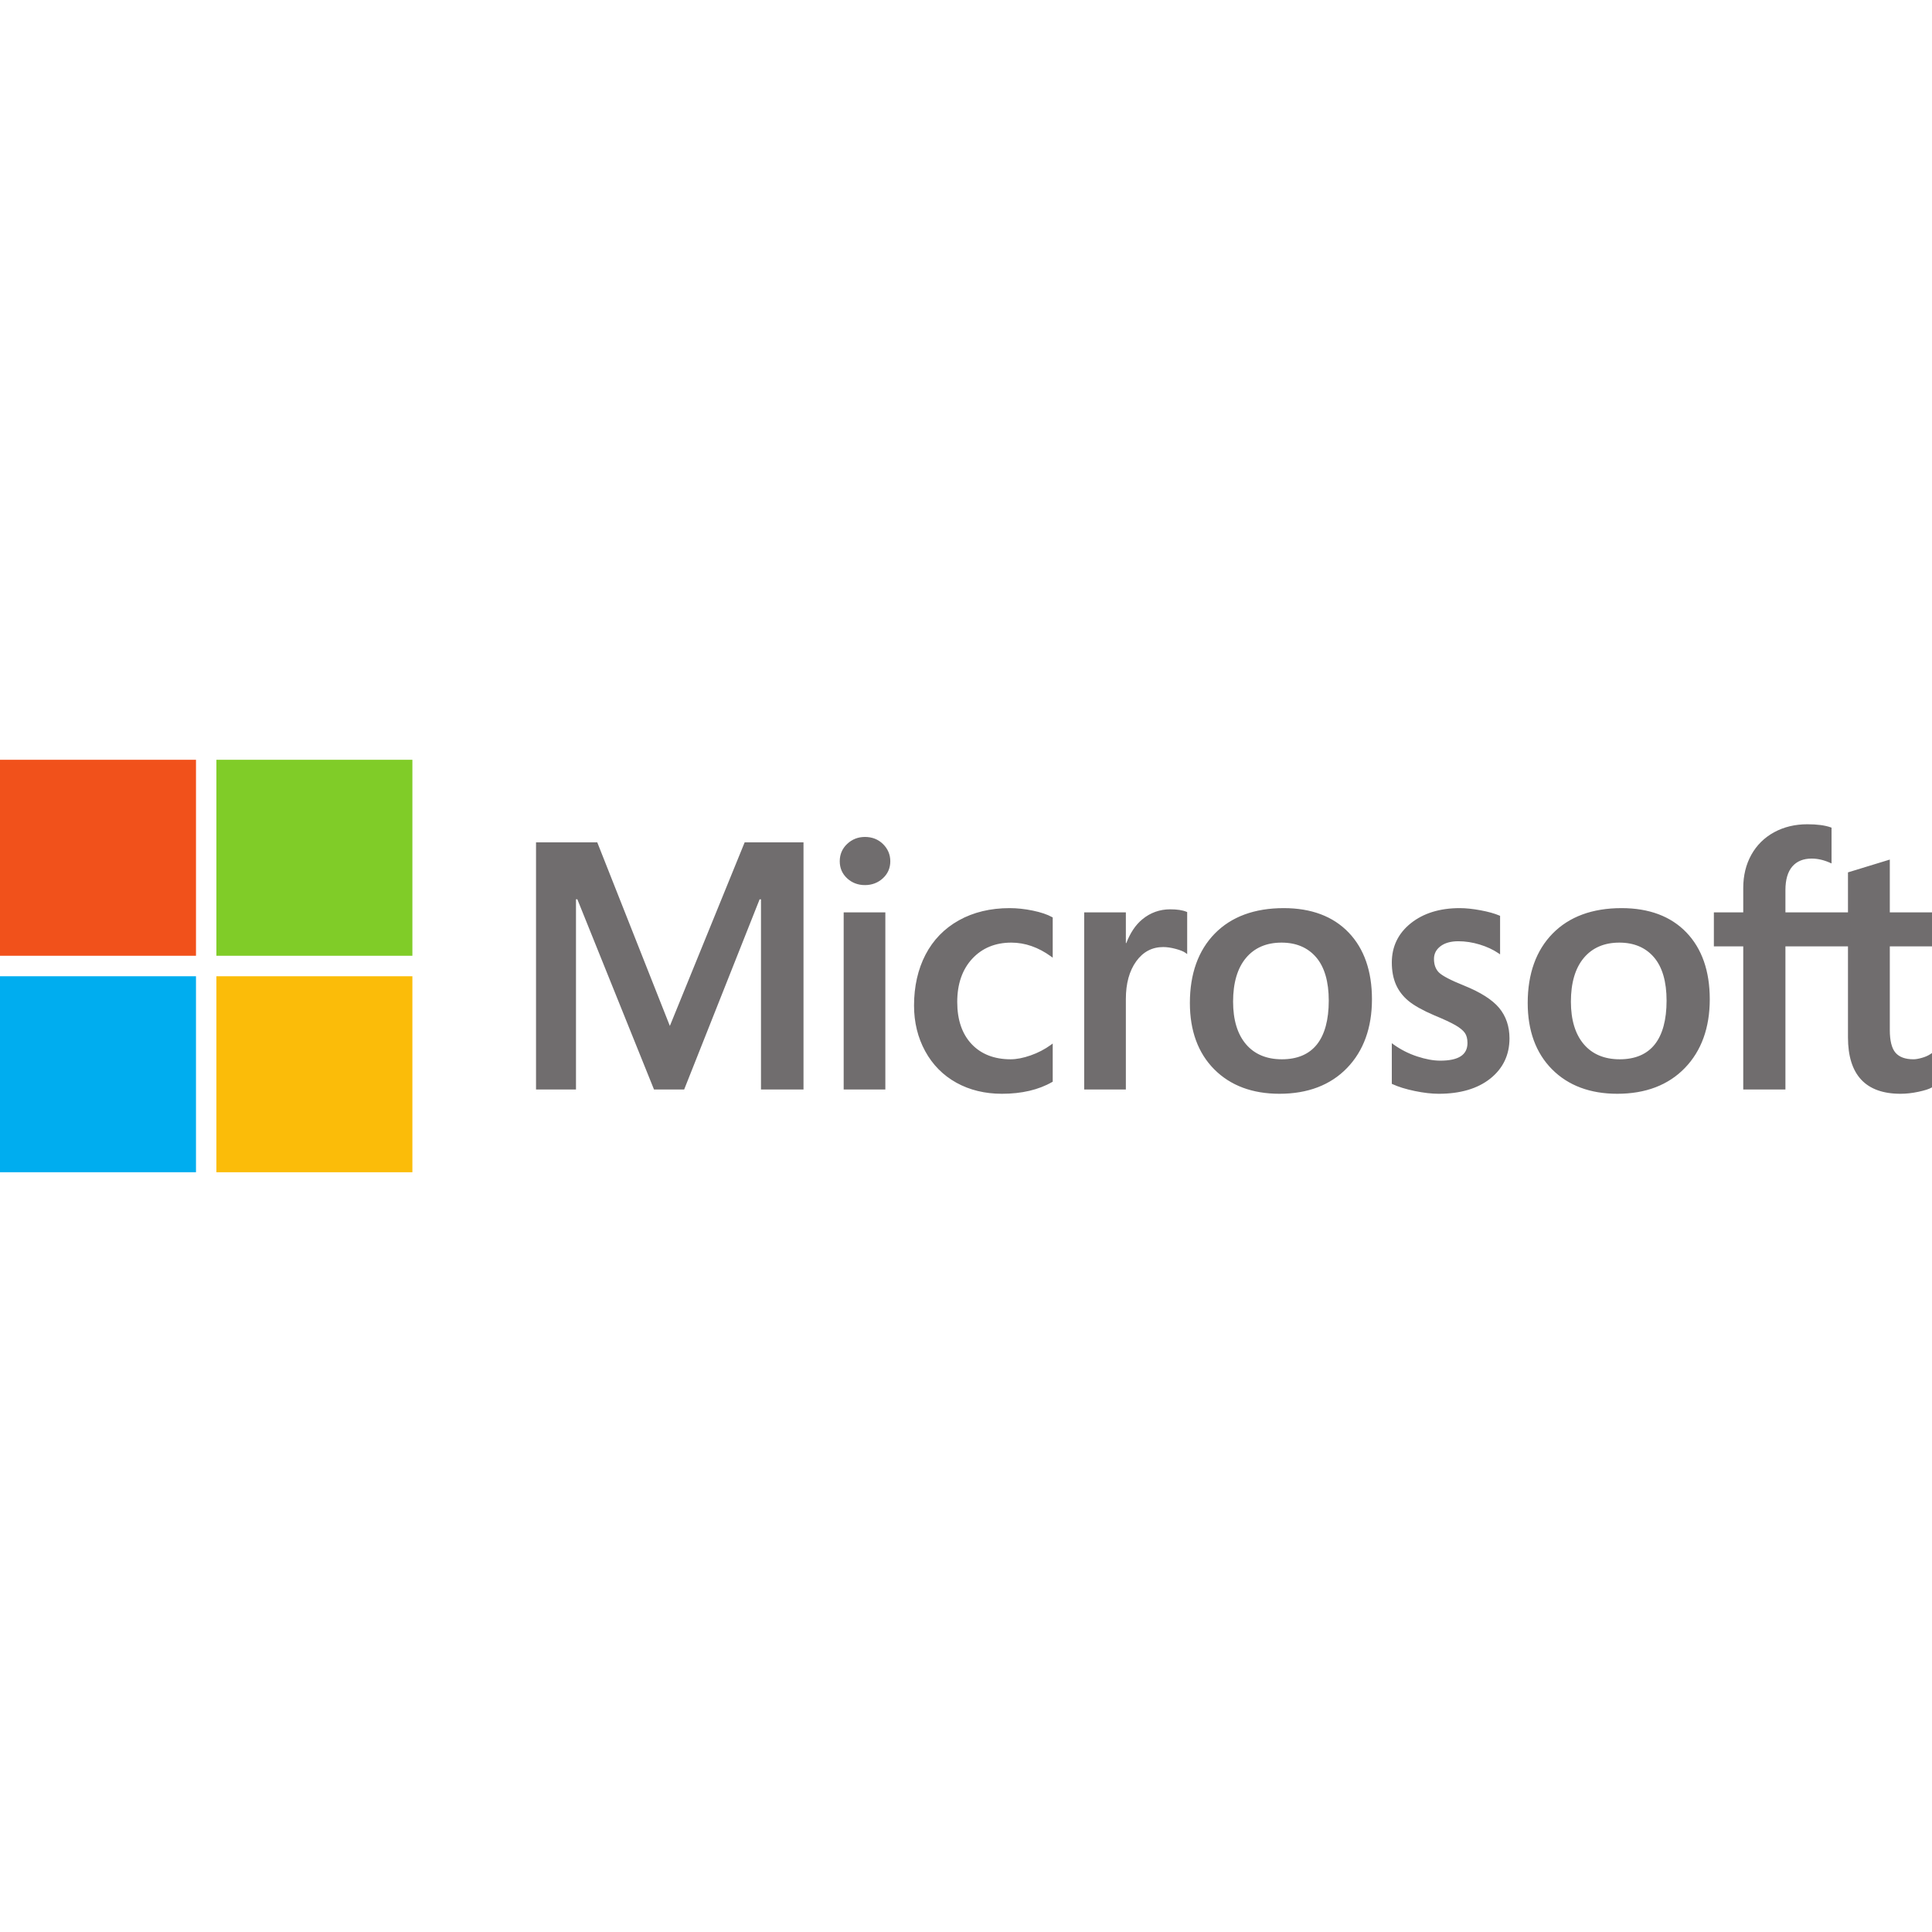
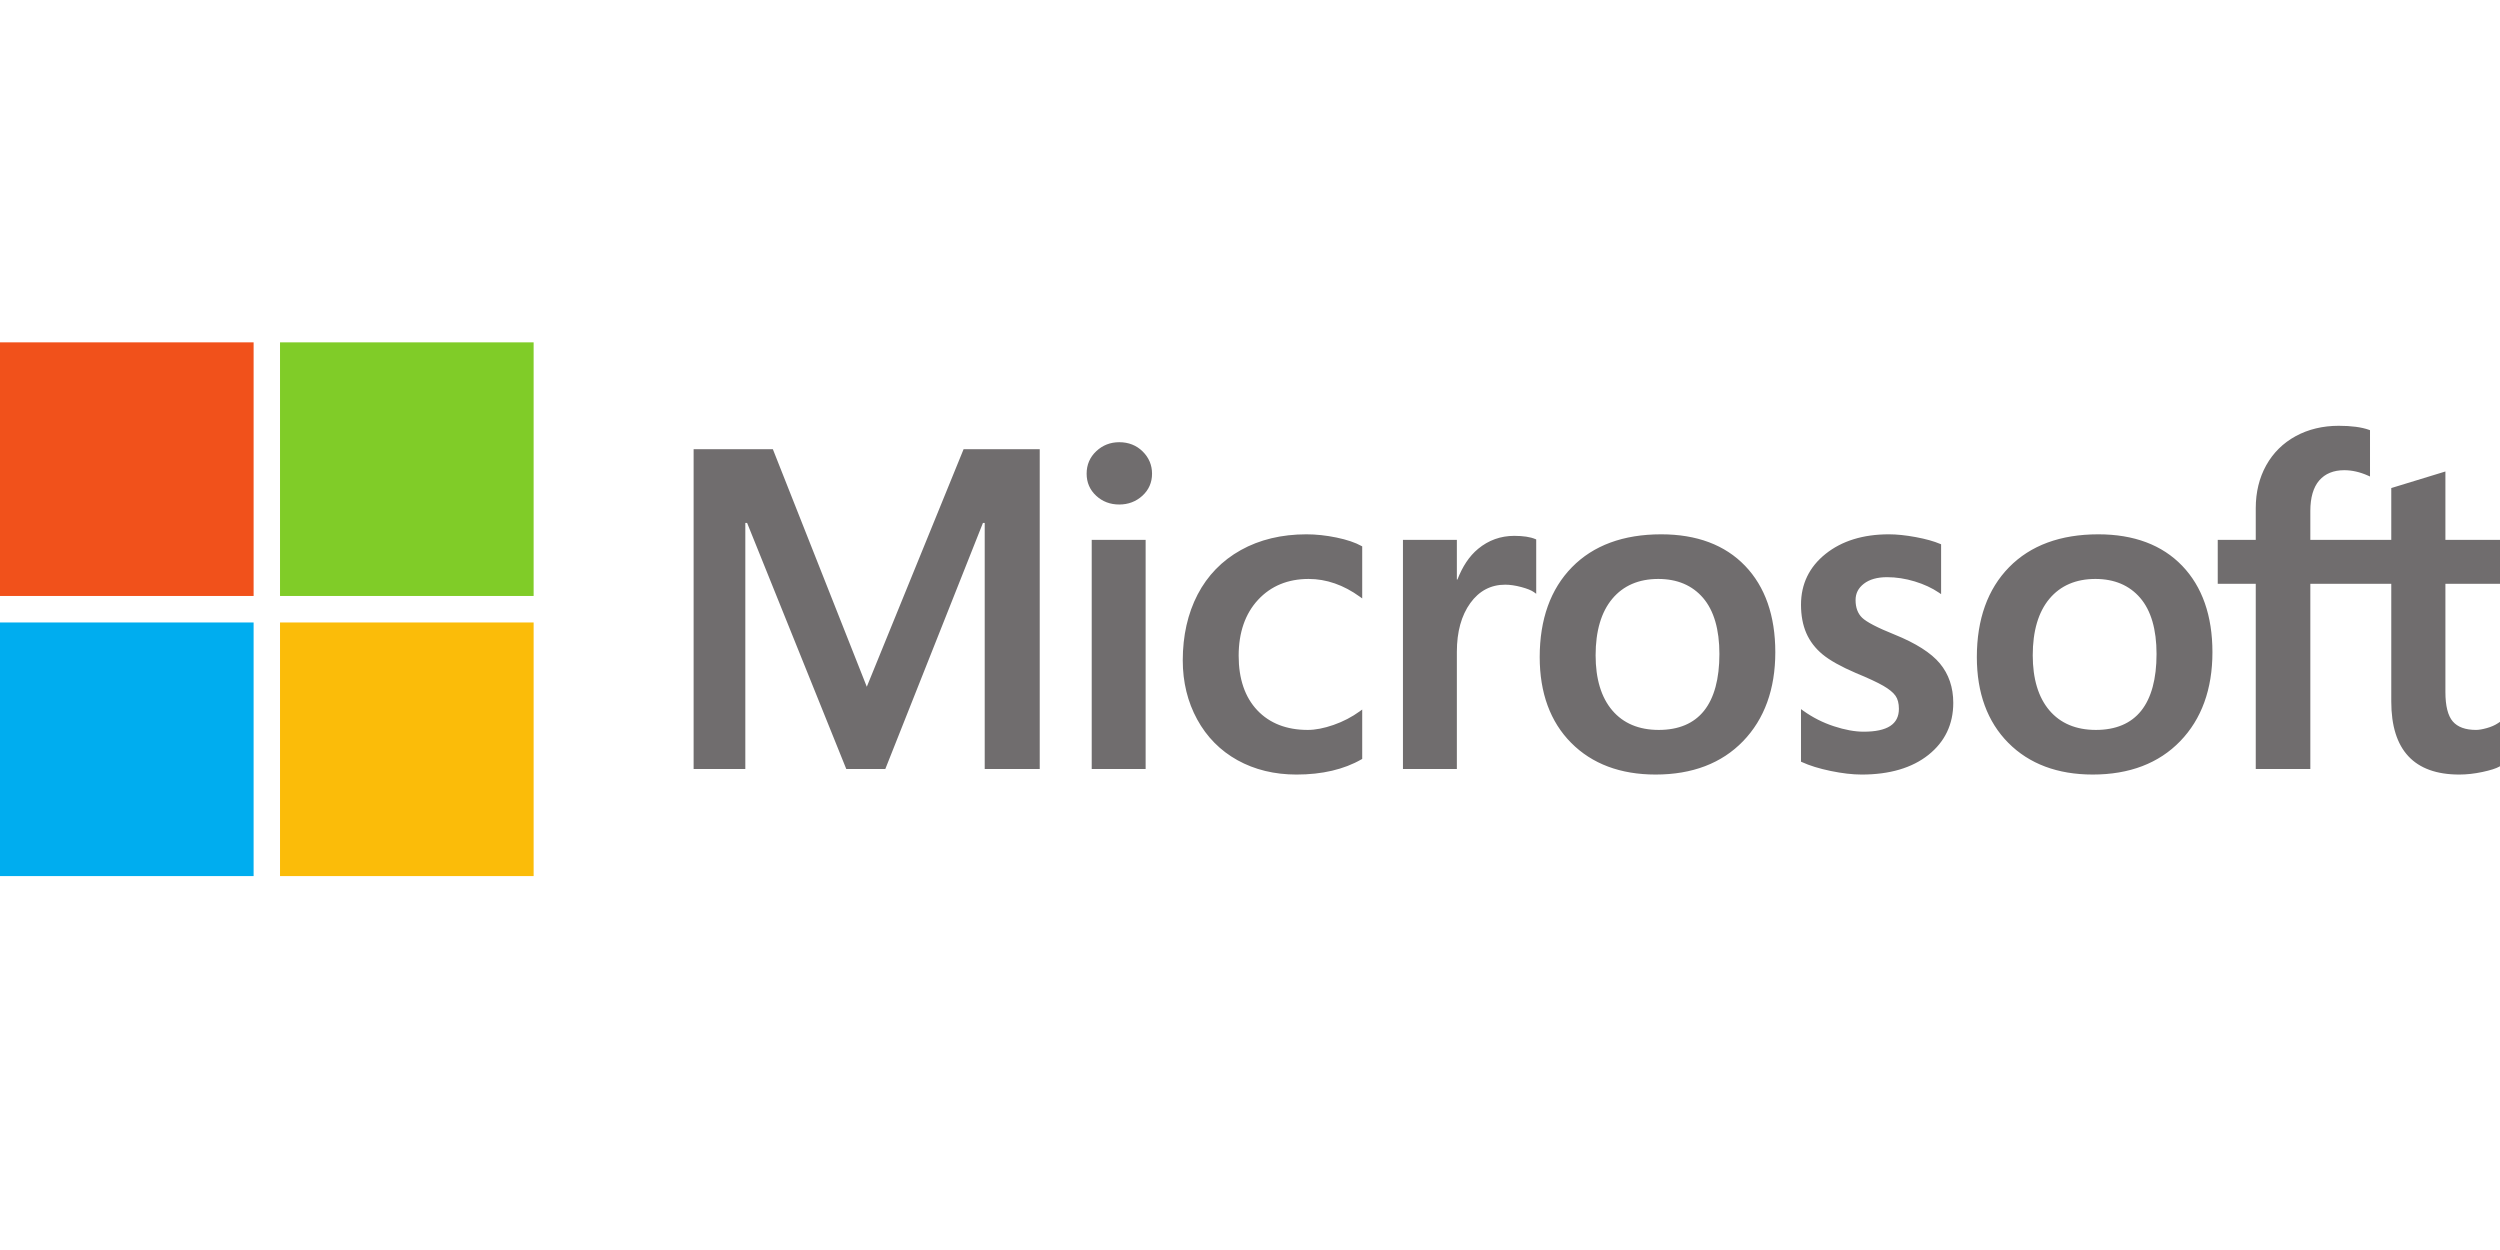
- <svg xmlns="http://www.w3.org/2000/svg" width="800px" height="800px" viewBox="0 -406.53 1033.746 1033.746">
+ <svg xmlns="http://www.w3.org/2000/svg" width="200px" height="100px" viewBox="0 0 1033.746 233.746">
  <path d="M1033.746 99.838v-18.18h-22.576V53.395l-.76.234-21.205 6.488-.418.127v21.415h-33.469v-11.93c0-5.555 1.242-9.806 3.69-12.641 2.431-2.801 5.908-4.225 10.343-4.225 3.188 0 6.489.751 9.811 2.232l.833.372V36.321l-.392-.144c-3.099-1.114-7.314-1.675-12.539-1.675-6.585 0-12.568 1.433-17.786 4.273-5.221 2.844-9.328 6.904-12.205 12.066-2.867 5.156-4.322 11.111-4.322 17.701v13.116h-15.72v18.18h15.72v76.589h22.567V99.838h33.469v48.671c0 20.045 9.455 30.203 28.102 30.203 3.064 0 6.289-.359 9.582-1.062 3.352-.722 5.635-1.443 6.979-2.213l.297-.176v-18.348l-.918.607c-1.225.816-2.75 1.483-4.538 1.979-1.796.505-3.296.758-4.458.758-4.368 0-7.6-1.177-9.605-3.5-2.028-2.344-3.057-6.443-3.057-12.177V99.838h22.575zM866.635 160.26c-8.191 0-14.649-2.716-19.2-8.066-4.579-5.377-6.899-13.043-6.899-22.783 0-10.049 2.32-17.914 6.901-23.386 4.554-5.436 10.95-8.195 19.014-8.195 7.825 0 14.054 2.635 18.516 7.836 4.484 5.228 6.76 13.03 6.76 23.196 0 10.291-2.14 18.196-6.36 23.484-4.191 5.248-10.493 7.914-18.732 7.914m1.003-80.885c-15.627 0-28.039 4.579-36.889 13.61-8.844 9.032-13.328 21.531-13.328 37.153 0 14.838 4.377 26.773 13.011 35.468 8.634 8.698 20.384 13.104 34.921 13.104 15.148 0 27.313-4.643 36.159-13.799 8.845-9.146 13.326-21.527 13.326-36.784 0-15.07-4.205-27.094-12.502-35.731-8.301-8.641-19.977-13.021-34.698-13.021m-86.602 0c-10.63 0-19.423 2.719-26.14 8.08-6.758 5.393-10.186 12.466-10.186 21.025 0 4.449.74 8.401 2.196 11.753 1.465 3.363 3.732 6.324 6.744 8.809 2.989 2.465 7.603 5.047 13.717 7.674 5.14 2.115 8.973 3.904 11.408 5.314 2.38 1.382 4.069 2.771 5.023 4.124.927 1.324 1.397 3.136 1.397 5.372 0 6.367-4.768 9.465-14.579 9.465-3.639 0-7.79-.76-12.337-2.258a46.347 46.347 0 0 1-12.634-6.406l-.937-.672v21.727l.344.16c3.193 1.474 7.219 2.717 11.964 3.695 4.736.979 9.039 1.477 12.777 1.477 11.535 0 20.824-2.732 27.602-8.125 6.821-5.43 10.278-12.67 10.278-21.525 0-6.388-1.861-11.866-5.529-16.284-3.643-4.382-9.966-8.405-18.785-11.961-7.026-2.82-11.527-5.161-13.384-6.958-1.79-1.736-2.699-4.191-2.699-7.3 0-2.756 1.122-4.964 3.425-6.752 2.321-1.797 5.552-2.711 9.604-2.711 3.76 0 7.607.594 11.433 1.758 3.823 1.164 7.181 2.723 9.984 4.63l.922.63v-20.61l-.354-.152c-2.586-1.109-5.996-2.058-10.138-2.828-4.123-.765-7.863-1.151-11.116-1.151m-95.157 80.885c-8.189 0-14.649-2.716-19.199-8.066-4.58-5.377-6.896-13.041-6.896-22.783 0-10.049 2.319-17.914 6.901-23.386 4.55-5.436 10.945-8.195 19.013-8.195 7.822 0 14.051 2.635 18.514 7.836 4.485 5.228 6.76 13.03 6.76 23.196 0 10.291-2.141 18.196-6.361 23.484-4.191 5.248-10.49 7.914-18.732 7.914m1.006-80.885c-15.631 0-28.044 4.579-36.889 13.61-8.844 9.032-13.331 21.531-13.331 37.153 0 14.844 4.38 26.773 13.014 35.468 8.634 8.698 20.383 13.104 34.92 13.104 15.146 0 27.314-4.643 36.16-13.799 8.843-9.146 13.326-21.527 13.326-36.784 0-15.07-4.206-27.094-12.505-35.731-8.303-8.641-19.977-13.021-34.695-13.021M602.409 98.07V81.658h-22.292v94.767h22.292v-48.477c0-8.243 1.869-15.015 5.557-20.13 3.641-5.054 8.493-7.615 14.417-7.615 2.008 0 4.262.331 6.703.986 2.416.651 4.166 1.358 5.198 2.102l.937.679V81.496l-.361-.155c-2.076-.882-5.013-1.327-8.729-1.327-5.602 0-10.615 1.8-14.909 5.344-3.769 3.115-6.493 7.386-8.576 12.712h-.237zm-62.213-18.695c-10.227 0-19.349 2.193-27.108 6.516-7.775 4.333-13.788 10.519-17.879 18.385-4.073 7.847-6.141 17.013-6.141 27.235 0 8.954 2.005 17.171 5.968 24.413 3.965 7.254 9.577 12.929 16.681 16.865 7.094 3.931 15.293 5.924 24.371 5.924 10.594 0 19.639-2.118 26.891-6.295l.293-.168v-20.423l-.937.684c-3.285 2.393-6.956 4.303-10.906 5.679-3.94 1.375-7.532 2.07-10.682 2.07-8.747 0-15.769-2.737-20.866-8.133-5.108-5.403-7.698-12.99-7.698-22.537 0-9.607 2.701-17.389 8.024-23.131 5.307-5.725 12.342-8.629 20.908-8.629 7.327 0 14.467 2.481 21.222 7.381l.935.679V84.371l-.302-.17c-2.542-1.423-6.009-2.598-10.313-3.489-4.286-.889-8.478-1.337-12.461-1.337m-66.481 2.284h-22.292v94.766h22.292V81.659zm-10.918-40.371c-3.669 0-6.869 1.249-9.498 3.724-2.64 2.482-3.979 5.607-3.979 9.295 0 3.63 1.323 6.698 3.938 9.114 2.598 2.409 5.808 3.63 9.54 3.63 3.731 0 6.953-1.221 9.582-3.626 2.646-2.42 3.988-5.487 3.988-9.118 0-3.559-1.306-6.652-3.879-9.195-2.571-2.538-5.833-3.824-9.692-3.824m-55.62 33.379v101.758h22.75V44.189H398.44l-40.022 98.221-38.839-98.221H286.81v132.235h21.379V74.657h.734l41.013 101.768h16.134l40.373-101.758h.734z" fill="#706d6e" />
  <path d="M104.868 104.868H0V0h104.868v104.868z" fill="#f1511b" />
  <path d="M220.654 104.868H115.788V0h104.866v104.868z" fill="#80cc28" />
  <path d="M104.865 220.695H0V115.828h104.865v104.867z" fill="#00adef" />
  <path d="M220.654 220.695H115.788V115.828h104.866v104.867z" fill="#fbbc09" />
</svg>
